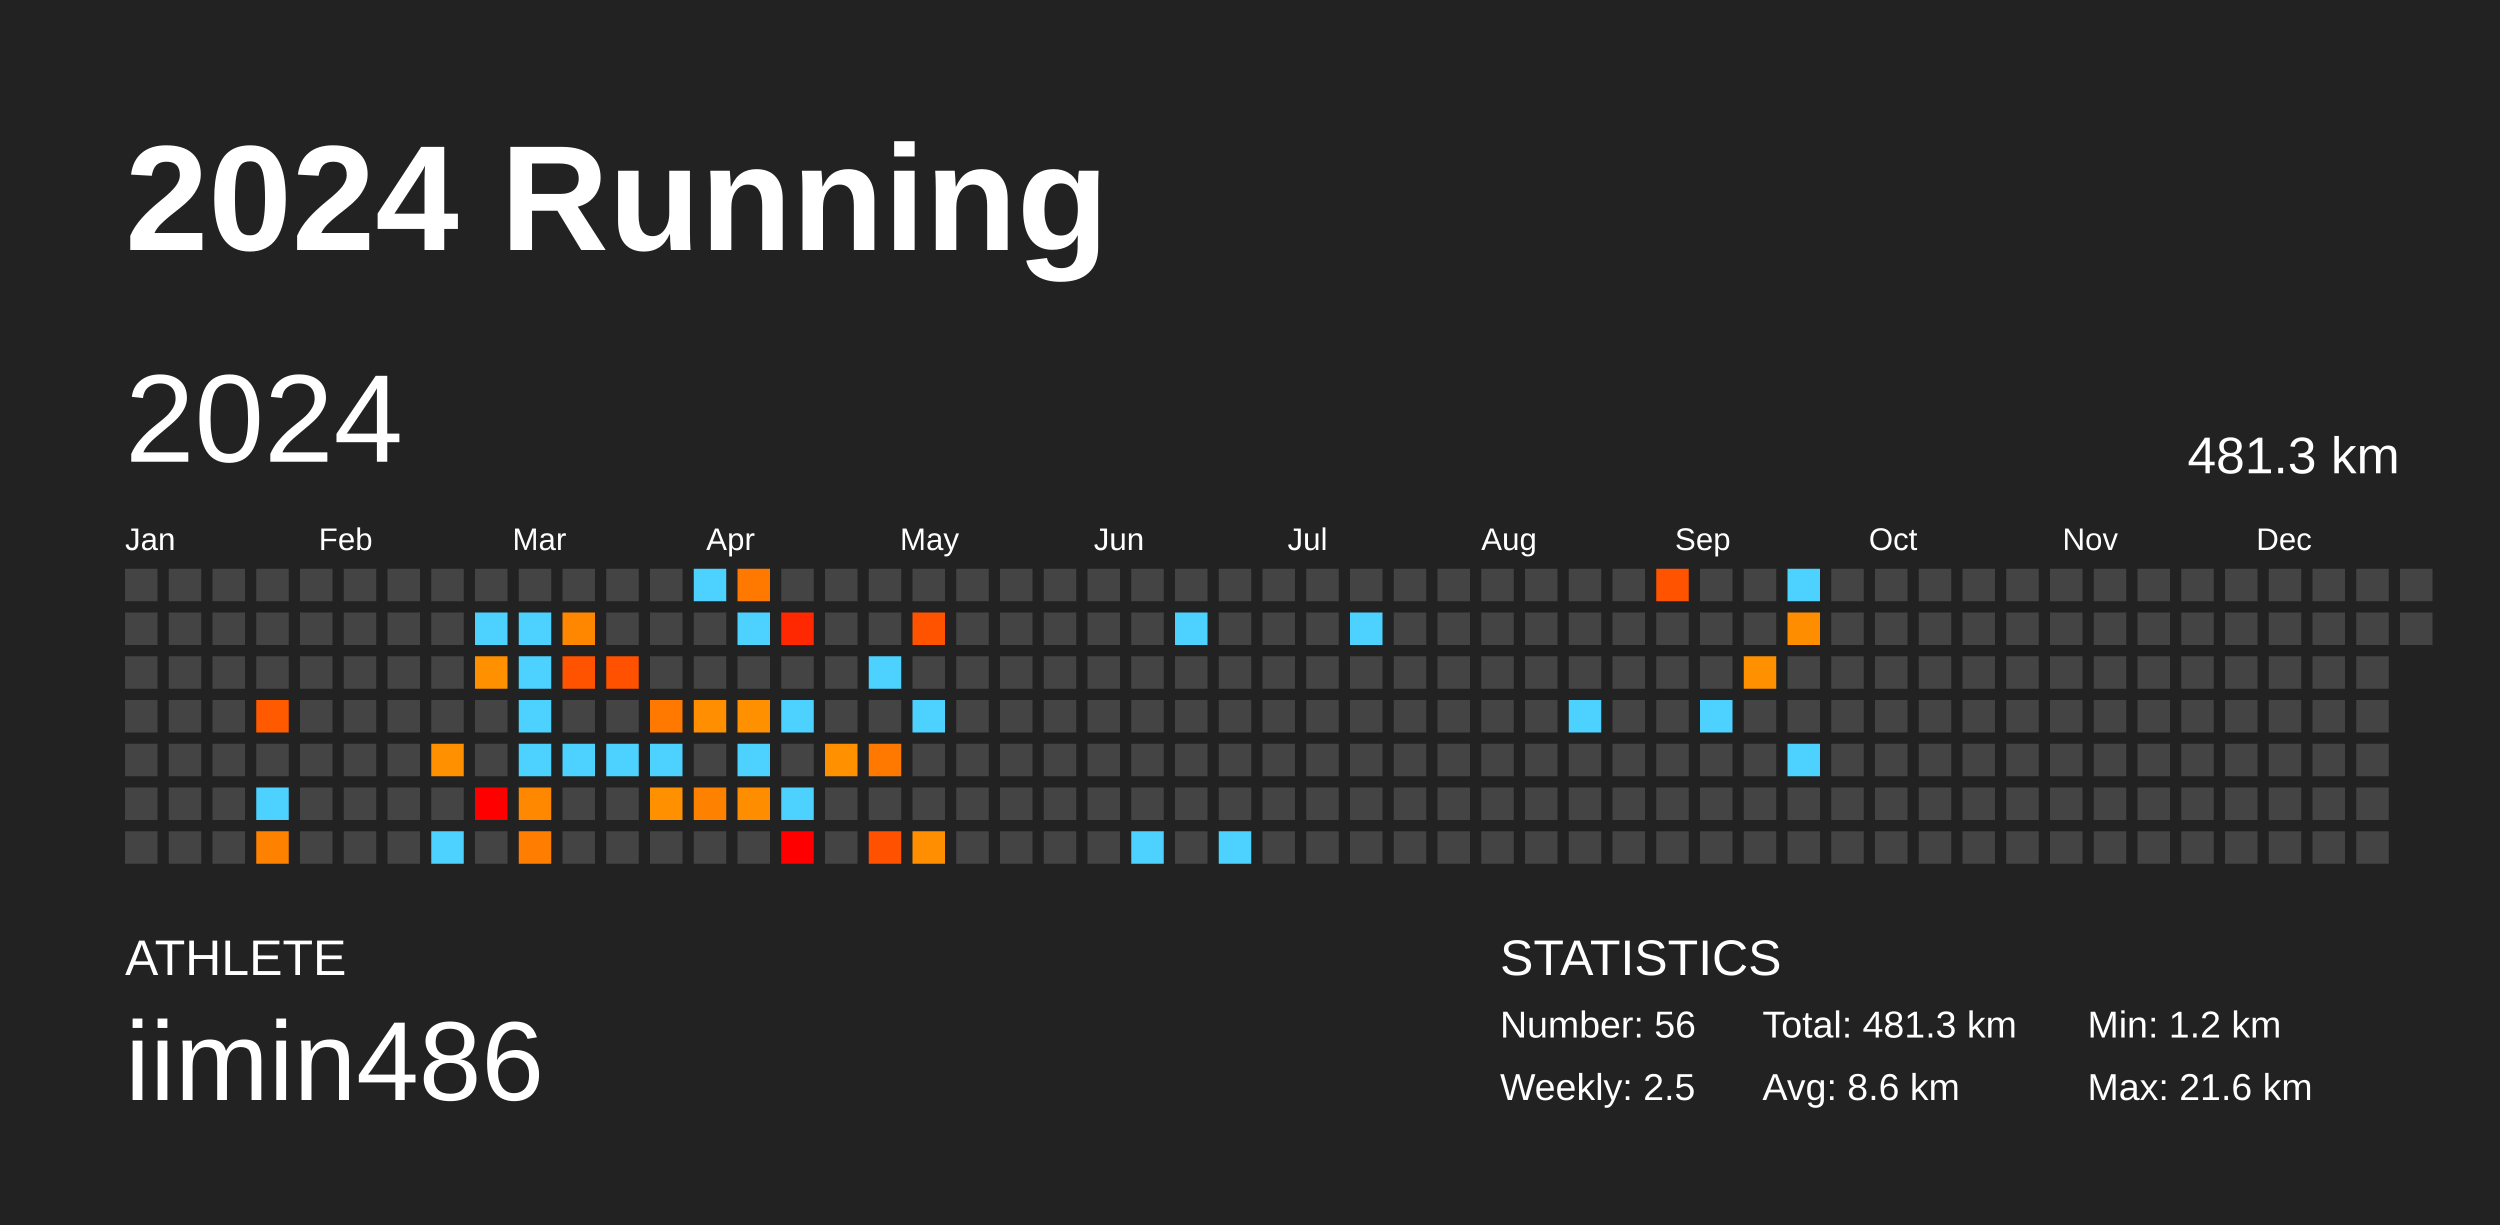
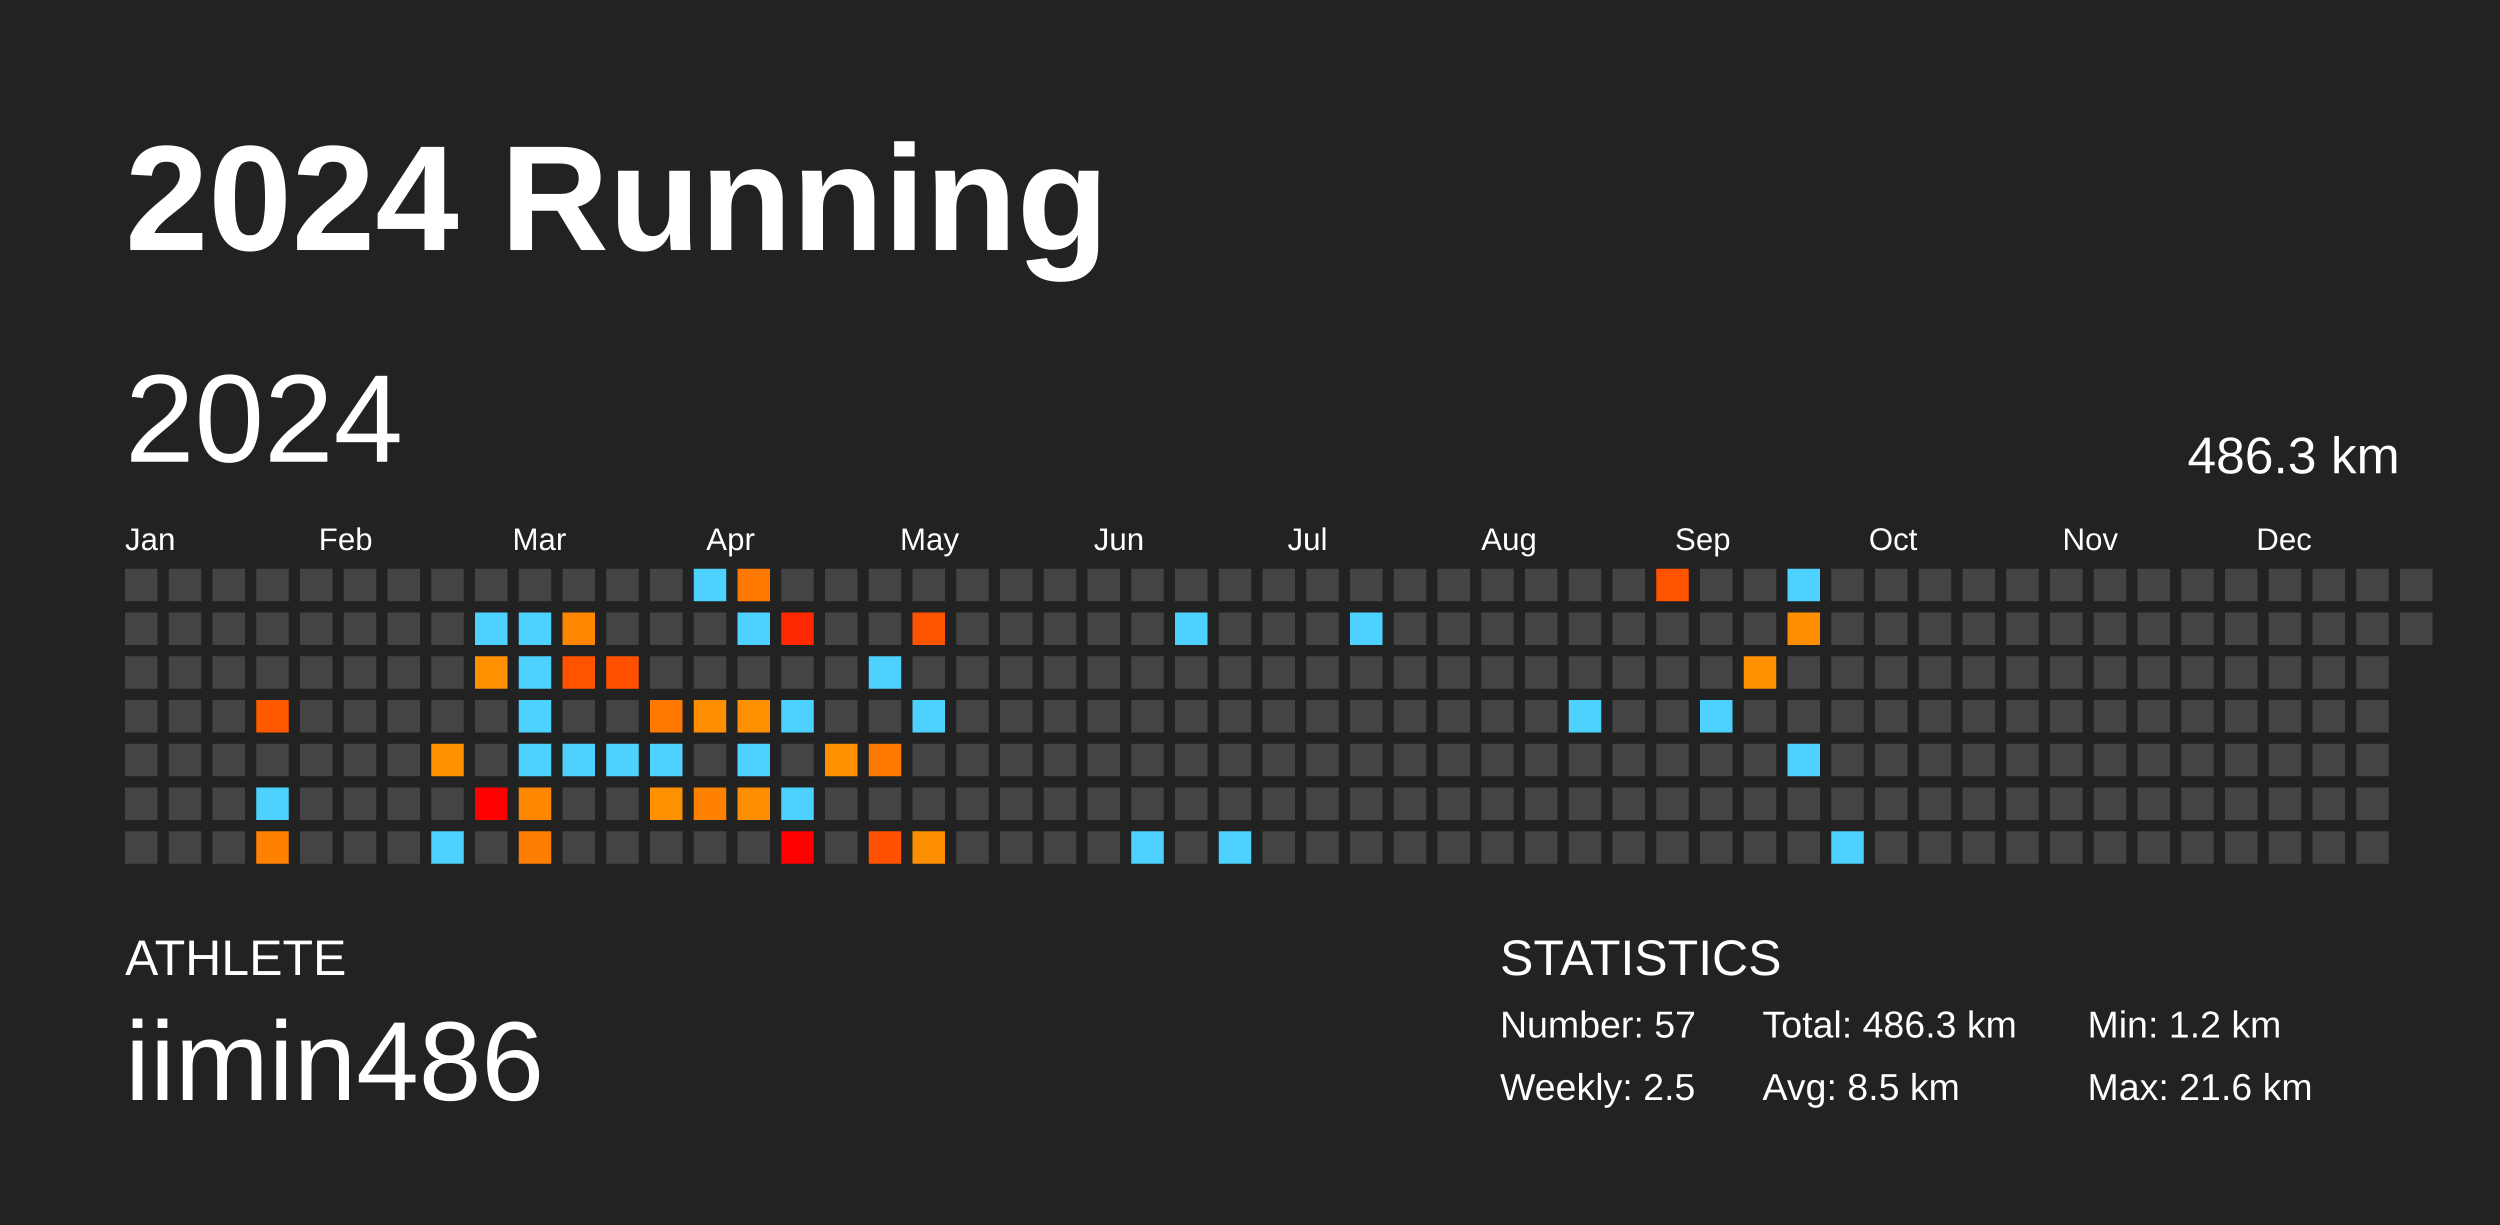
<svg xmlns="http://www.w3.org/2000/svg" baseProfile="full" height="98mm" version="1.1" viewBox="0,0,200,98" width="200mm">
  <defs />
  <rect fill="#222222" height="98" width="200" x="0" y="0" />
  <text fill="#FFFFFF" style="font-size:12px; font-family:Arial; font-weight:bold;" x="10" y="20">2024 Running</text>
  <text fill="#FFFFFF" style="font-size:4px; font-family:Arial" x="10" y="78">ATHLETE</text>
  <text fill="#FFFFFF" style="font-size:9px; font-family:Arial" x="10" y="88">iimin486</text>
  <text fill="#FFFFFF" style="font-size:4px; font-family:Arial" x="120" y="78">STATISTICS</text>
-   <text fill="#FFFFFF" style="font-size:3px; font-family:Arial" x="120" y="83">Number: 56</text>
+   <text fill="#FFFFFF" style="font-size:3px; font-family:Arial" x="120" y="83">Number: 57</text>
  <text fill="#FFFFFF" style="font-size:3px; font-family:Arial" x="120" y="88">Weekly: 2.5</text>
-   <text fill="#FFFFFF" style="font-size:3px; font-family:Arial" x="141" y="83">Total: 481.3 km</text>
-   <text fill="#FFFFFF" style="font-size:3px; font-family:Arial" x="141" y="88">Avg: 8.6 km</text>
+   <text fill="#FFFFFF" style="font-size:3px; font-family:Arial" x="141" y="83">Total: 486.3 km</text>
+   <text fill="#FFFFFF" style="font-size:3px; font-family:Arial" x="141" y="88">Avg: 8.5 km</text>
  <text fill="#FFFFFF" style="font-size:3px; font-family:Arial" x="167" y="83">Min: 1.2 km</text>
  <text fill="#FFFFFF" style="font-size:3px; font-family:Arial" x="167" y="88">Max: 21.6 km</text>
  <text dominant-baseline="hanging" fill="#FFFFFF" style="font-size:10.0px; font-family:Arial;" x="10" y="30">2024</text>
-   <text dominant-baseline="hanging" fill="#FFFFFF" style="font-size:4.125px; font-family:Arial;" x="175" y="35">481.3 km</text>
+   <text dominant-baseline="hanging" fill="#FFFFFF" style="font-size:4.125px; font-family:Arial;" x="175" y="35">486.3 km</text>
  <text fill="#FFFFFF" style="font-size:2.5px; font-family:Arial" x="10.0" y="44">Jan</text>
  <text fill="#FFFFFF" style="font-size:2.5px; font-family:Arial" x="25.5" y="44">Feb</text>
  <text fill="#FFFFFF" style="font-size:2.5px; font-family:Arial" x="41.0" y="44">Mar</text>
  <text fill="#FFFFFF" style="font-size:2.5px; font-family:Arial" x="56.5" y="44">Apr</text>
  <text fill="#FFFFFF" style="font-size:2.5px; font-family:Arial" x="72.0" y="44">May</text>
  <text fill="#FFFFFF" style="font-size:2.5px; font-family:Arial" x="87.5" y="44">Jun</text>
  <text fill="#FFFFFF" style="font-size:2.5px; font-family:Arial" x="103.0" y="44">Jul</text>
  <text fill="#FFFFFF" style="font-size:2.5px; font-family:Arial" x="118.5" y="44">Aug</text>
  <text fill="#FFFFFF" style="font-size:2.5px; font-family:Arial" x="134.0" y="44">Sep</text>
  <text fill="#FFFFFF" style="font-size:2.5px; font-family:Arial" x="149.5" y="44">Oct</text>
  <text fill="#FFFFFF" style="font-size:2.5px; font-family:Arial" x="165.0" y="44">Nov</text>
  <text fill="#FFFFFF" style="font-size:2.5px; font-family:Arial" x="180.5" y="44">Dec</text>
  <rect fill="#444444" height="2.6" width="2.6" x="10.0" y="45.5" />
  <rect fill="#444444" height="2.6" width="2.6" x="10.0" y="49.0" />
  <rect fill="#444444" height="2.6" width="2.6" x="10.0" y="52.5" />
  <rect fill="#444444" height="2.6" width="2.6" x="10.0" y="56.0" />
  <rect fill="#444444" height="2.6" width="2.6" x="10.0" y="59.5" />
  <rect fill="#444444" height="2.6" width="2.6" x="10.0" y="63.0" />
  <rect fill="#444444" height="2.6" width="2.6" x="10.0" y="66.5" />
  <rect fill="#444444" height="2.6" width="2.6" x="13.5" y="45.5" />
  <rect fill="#444444" height="2.6" width="2.6" x="13.5" y="49.0" />
  <rect fill="#444444" height="2.6" width="2.6" x="13.5" y="52.5" />
  <rect fill="#444444" height="2.6" width="2.6" x="13.5" y="56.0" />
  <rect fill="#444444" height="2.6" width="2.6" x="13.5" y="59.5" />
  <rect fill="#444444" height="2.6" width="2.6" x="13.5" y="63.0" />
  <rect fill="#444444" height="2.6" width="2.6" x="13.5" y="66.5" />
  <rect fill="#444444" height="2.6" width="2.6" x="17.0" y="45.5" />
  <rect fill="#444444" height="2.6" width="2.6" x="17.0" y="49.0" />
  <rect fill="#444444" height="2.6" width="2.6" x="17.0" y="52.5" />
  <rect fill="#444444" height="2.6" width="2.6" x="17.0" y="56.0" />
  <rect fill="#444444" height="2.6" width="2.6" x="17.0" y="59.5" />
  <rect fill="#444444" height="2.6" width="2.6" x="17.0" y="63.0" />
  <rect fill="#444444" height="2.6" width="2.6" x="17.0" y="66.5" />
  <rect fill="#444444" height="2.6" width="2.6" x="20.5" y="45.5" />
  <rect fill="#444444" height="2.6" width="2.6" x="20.5" y="49.0" />
  <rect fill="#444444" height="2.6" width="2.6" x="20.5" y="52.5" />
  <rect fill="#ff5a00" height="2.6" width="2.6" x="20.5" y="56.0" />
  <rect fill="#444444" height="2.6" width="2.6" x="20.5" y="59.5" />
  <rect fill="#4dd2ff" height="2.6" width="2.6" x="20.5" y="63.0" />
  <rect fill="#ff8100" height="2.6" width="2.6" x="20.5" y="66.5" />
  <rect fill="#444444" height="2.6" width="2.6" x="24.0" y="45.5" />
  <rect fill="#444444" height="2.6" width="2.6" x="24.0" y="49.0" />
  <rect fill="#444444" height="2.6" width="2.6" x="24.0" y="52.5" />
  <rect fill="#444444" height="2.6" width="2.6" x="24.0" y="56.0" />
  <rect fill="#444444" height="2.6" width="2.6" x="24.0" y="59.5" />
  <rect fill="#444444" height="2.6" width="2.6" x="24.0" y="63.0" />
  <rect fill="#444444" height="2.6" width="2.6" x="24.0" y="66.5" />
  <rect fill="#444444" height="2.6" width="2.6" x="27.5" y="45.5" />
  <rect fill="#444444" height="2.6" width="2.6" x="27.5" y="49.0" />
  <rect fill="#444444" height="2.6" width="2.6" x="27.5" y="52.5" />
  <rect fill="#444444" height="2.6" width="2.6" x="27.5" y="56.0" />
  <rect fill="#444444" height="2.6" width="2.6" x="27.5" y="59.5" />
  <rect fill="#444444" height="2.6" width="2.6" x="27.5" y="63.0" />
  <rect fill="#444444" height="2.6" width="2.6" x="27.5" y="66.5" />
  <rect fill="#444444" height="2.6" width="2.6" x="31.0" y="45.5" />
  <rect fill="#444444" height="2.6" width="2.6" x="31.0" y="49.0" />
  <rect fill="#444444" height="2.6" width="2.6" x="31.0" y="52.5" />
  <rect fill="#444444" height="2.6" width="2.6" x="31.0" y="56.0" />
  <rect fill="#444444" height="2.6" width="2.6" x="31.0" y="59.5" />
  <rect fill="#444444" height="2.6" width="2.6" x="31.0" y="63.0" />
  <rect fill="#444444" height="2.6" width="2.6" x="31.0" y="66.5" />
  <rect fill="#444444" height="2.6" width="2.6" x="34.5" y="45.5" />
  <rect fill="#444444" height="2.6" width="2.6" x="34.5" y="49.0" />
  <rect fill="#444444" height="2.6" width="2.6" x="34.5" y="52.5" />
  <rect fill="#444444" height="2.6" width="2.6" x="34.5" y="56.0" />
  <rect fill="#ff9100" height="2.6" width="2.6" x="34.5" y="59.5" />
  <rect fill="#444444" height="2.6" width="2.6" x="34.5" y="63.0" />
  <rect fill="#4dd2ff" height="2.6" width="2.6" x="34.5" y="66.5" />
  <rect fill="#444444" height="2.6" width="2.6" x="38.0" y="45.5" />
  <rect fill="#4dd2ff" height="2.6" width="2.6" x="38.0" y="49.0" />
  <rect fill="#ff9000" height="2.6" width="2.6" x="38.0" y="52.5" />
  <rect fill="#444444" height="2.6" width="2.6" x="38.0" y="56.0" />
  <rect fill="#444444" height="2.6" width="2.6" x="38.0" y="59.5" />
  <rect fill="red" height="2.6" width="2.6" x="38.0" y="63.0" />
  <rect fill="#444444" height="2.6" width="2.6" x="38.0" y="66.5" />
  <rect fill="#444444" height="2.6" width="2.6" x="41.5" y="45.5" />
  <rect fill="#4dd2ff" height="2.6" width="2.6" x="41.5" y="49.0" />
  <rect fill="#4dd2ff" height="2.6" width="2.6" x="41.5" y="52.5" />
  <rect fill="#4dd2ff" height="2.6" width="2.6" x="41.5" y="56.0" />
  <rect fill="#4dd2ff" height="2.6" width="2.6" x="41.5" y="59.5" />
  <rect fill="#ff8800" height="2.6" width="2.6" x="41.5" y="63.0" />
  <rect fill="#ff7d00" height="2.6" width="2.6" x="41.5" y="66.5" />
  <rect fill="#444444" height="2.6" width="2.6" x="45.0" y="45.5" />
  <rect fill="#ff8700" height="2.6" width="2.6" x="45.0" y="49.0" />
  <rect fill="#ff5300" height="2.6" width="2.6" x="45.0" y="52.5" />
  <rect fill="#444444" height="2.6" width="2.6" x="45.0" y="56.0" />
  <rect fill="#4dd2ff" height="2.6" width="2.6" x="45.0" y="59.5" />
  <rect fill="#444444" height="2.6" width="2.6" x="45.0" y="63.0" />
  <rect fill="#444444" height="2.6" width="2.6" x="45.0" y="66.5" />
  <rect fill="#444444" height="2.6" width="2.6" x="48.5" y="45.5" />
  <rect fill="#444444" height="2.6" width="2.6" x="48.5" y="49.0" />
  <rect fill="#ff5100" height="2.6" width="2.6" x="48.5" y="52.5" />
  <rect fill="#444444" height="2.6" width="2.6" x="48.5" y="56.0" />
  <rect fill="#4dd2ff" height="2.6" width="2.6" x="48.5" y="59.5" />
  <rect fill="#444444" height="2.6" width="2.6" x="48.5" y="63.0" />
  <rect fill="#444444" height="2.6" width="2.6" x="48.5" y="66.5" />
  <rect fill="#444444" height="2.6" width="2.6" x="52.0" y="45.5" />
  <rect fill="#444444" height="2.6" width="2.6" x="52.0" y="49.0" />
  <rect fill="#444444" height="2.6" width="2.6" x="52.0" y="52.5" />
  <rect fill="#ff7800" height="2.6" width="2.6" x="52.0" y="56.0" />
  <rect fill="#4dd2ff" height="2.6" width="2.6" x="52.0" y="59.5" />
  <rect fill="#ff9100" height="2.6" width="2.6" x="52.0" y="63.0" />
  <rect fill="#444444" height="2.6" width="2.6" x="52.0" y="66.5" />
  <rect fill="#4dd2ff" height="2.6" width="2.6" x="55.5" y="45.5" />
  <rect fill="#444444" height="2.6" width="2.6" x="55.5" y="49.0" />
  <rect fill="#444444" height="2.6" width="2.6" x="55.5" y="52.5" />
  <rect fill="#ff8f00" height="2.6" width="2.6" x="55.5" y="56.0" />
  <rect fill="#444444" height="2.6" width="2.6" x="55.5" y="59.5" />
  <rect fill="#ff8100" height="2.6" width="2.6" x="55.5" y="63.0" />
  <rect fill="#444444" height="2.6" width="2.6" x="55.5" y="66.5" />
  <rect fill="#ff7800" height="2.6" width="2.6" x="59.0" y="45.5" />
  <rect fill="#4dd2ff" height="2.6" width="2.6" x="59.0" y="49.0" />
  <rect fill="#444444" height="2.6" width="2.6" x="59.0" y="52.5" />
  <rect fill="#ff9100" height="2.6" width="2.6" x="59.0" y="56.0" />
  <rect fill="#4dd2ff" height="2.6" width="2.6" x="59.0" y="59.5" />
  <rect fill="#ff8d00" height="2.6" width="2.6" x="59.0" y="63.0" />
  <rect fill="#444444" height="2.6" width="2.6" x="59.0" y="66.5" />
  <rect fill="#444444" height="2.6" width="2.6" x="62.5" y="45.5" />
  <rect fill="#ff2800" height="2.6" width="2.6" x="62.5" y="49.0" />
  <rect fill="#444444" height="2.6" width="2.6" x="62.5" y="52.5" />
  <rect fill="#4dd2ff" height="2.6" width="2.6" x="62.5" y="56.0" />
  <rect fill="#444444" height="2.6" width="2.6" x="62.5" y="59.5" />
  <rect fill="#4dd2ff" height="2.6" width="2.6" x="62.5" y="63.0" />
  <rect fill="red" height="2.6" width="2.6" x="62.5" y="66.5" />
  <rect fill="#444444" height="2.6" width="2.6" x="66.0" y="45.5" />
  <rect fill="#444444" height="2.6" width="2.6" x="66.0" y="49.0" />
  <rect fill="#444444" height="2.6" width="2.6" x="66.0" y="52.5" />
  <rect fill="#444444" height="2.6" width="2.6" x="66.0" y="56.0" />
  <rect fill="#ff9100" height="2.6" width="2.6" x="66.0" y="59.5" />
  <rect fill="#444444" height="2.6" width="2.6" x="66.0" y="63.0" />
  <rect fill="#444444" height="2.6" width="2.6" x="66.0" y="66.5" />
  <rect fill="#444444" height="2.6" width="2.6" x="69.5" y="45.5" />
  <rect fill="#444444" height="2.6" width="2.6" x="69.5" y="49.0" />
  <rect fill="#4dd2ff" height="2.6" width="2.6" x="69.5" y="52.5" />
  <rect fill="#444444" height="2.6" width="2.6" x="69.5" y="56.0" />
  <rect fill="#ff7800" height="2.6" width="2.6" x="69.5" y="59.5" />
  <rect fill="#444444" height="2.6" width="2.6" x="69.5" y="63.0" />
  <rect fill="#ff5100" height="2.6" width="2.6" x="69.5" y="66.5" />
  <rect fill="#444444" height="2.6" width="2.6" x="73.0" y="45.5" />
  <rect fill="#ff5300" height="2.6" width="2.6" x="73.0" y="49.0" />
  <rect fill="#444444" height="2.6" width="2.6" x="73.0" y="52.5" />
  <rect fill="#4dd2ff" height="2.6" width="2.6" x="73.0" y="56.0" />
  <rect fill="#444444" height="2.6" width="2.6" x="73.0" y="59.5" />
  <rect fill="#444444" height="2.6" width="2.6" x="73.0" y="63.0" />
  <rect fill="#ff8f00" height="2.6" width="2.6" x="73.0" y="66.5" />
  <rect fill="#444444" height="2.6" width="2.6" x="76.5" y="45.5" />
  <rect fill="#444444" height="2.6" width="2.6" x="76.5" y="49.0" />
  <rect fill="#444444" height="2.6" width="2.6" x="76.5" y="52.5" />
  <rect fill="#444444" height="2.6" width="2.6" x="76.5" y="56.0" />
  <rect fill="#444444" height="2.6" width="2.6" x="76.5" y="59.5" />
  <rect fill="#444444" height="2.6" width="2.6" x="76.5" y="63.0" />
  <rect fill="#444444" height="2.6" width="2.6" x="76.5" y="66.5" />
  <rect fill="#444444" height="2.6" width="2.6" x="80.0" y="45.5" />
  <rect fill="#444444" height="2.6" width="2.6" x="80.0" y="49.0" />
  <rect fill="#444444" height="2.6" width="2.6" x="80.0" y="52.5" />
  <rect fill="#444444" height="2.6" width="2.6" x="80.0" y="56.0" />
  <rect fill="#444444" height="2.6" width="2.6" x="80.0" y="59.5" />
  <rect fill="#444444" height="2.6" width="2.6" x="80.0" y="63.0" />
  <rect fill="#444444" height="2.6" width="2.6" x="80.0" y="66.5" />
  <rect fill="#444444" height="2.6" width="2.6" x="83.5" y="45.5" />
  <rect fill="#444444" height="2.6" width="2.6" x="83.5" y="49.0" />
  <rect fill="#444444" height="2.6" width="2.6" x="83.5" y="52.5" />
  <rect fill="#444444" height="2.6" width="2.6" x="83.5" y="56.0" />
  <rect fill="#444444" height="2.6" width="2.6" x="83.5" y="59.5" />
  <rect fill="#444444" height="2.6" width="2.6" x="83.5" y="63.0" />
  <rect fill="#444444" height="2.6" width="2.6" x="83.5" y="66.5" />
  <rect fill="#444444" height="2.6" width="2.6" x="87.0" y="45.5" />
  <rect fill="#444444" height="2.6" width="2.6" x="87.0" y="49.0" />
  <rect fill="#444444" height="2.6" width="2.6" x="87.0" y="52.5" />
  <rect fill="#444444" height="2.6" width="2.6" x="87.0" y="56.0" />
  <rect fill="#444444" height="2.6" width="2.6" x="87.0" y="59.5" />
  <rect fill="#444444" height="2.6" width="2.6" x="87.0" y="63.0" />
  <rect fill="#444444" height="2.6" width="2.6" x="87.0" y="66.5" />
  <rect fill="#444444" height="2.6" width="2.6" x="90.5" y="45.5" />
  <rect fill="#444444" height="2.6" width="2.6" x="90.5" y="49.0" />
  <rect fill="#444444" height="2.6" width="2.6" x="90.5" y="52.5" />
  <rect fill="#444444" height="2.6" width="2.6" x="90.5" y="56.0" />
  <rect fill="#444444" height="2.6" width="2.6" x="90.5" y="59.5" />
  <rect fill="#444444" height="2.6" width="2.6" x="90.5" y="63.0" />
  <rect fill="#4dd2ff" height="2.6" width="2.6" x="90.5" y="66.5" />
  <rect fill="#444444" height="2.6" width="2.6" x="94.0" y="45.5" />
  <rect fill="#4dd2ff" height="2.6" width="2.6" x="94.0" y="49.0" />
  <rect fill="#444444" height="2.6" width="2.6" x="94.0" y="52.5" />
  <rect fill="#444444" height="2.6" width="2.6" x="94.0" y="56.0" />
  <rect fill="#444444" height="2.6" width="2.6" x="94.0" y="59.5" />
  <rect fill="#444444" height="2.6" width="2.6" x="94.0" y="63.0" />
  <rect fill="#444444" height="2.6" width="2.6" x="94.0" y="66.5" />
  <rect fill="#444444" height="2.6" width="2.6" x="97.5" y="45.5" />
  <rect fill="#444444" height="2.6" width="2.6" x="97.5" y="49.0" />
  <rect fill="#444444" height="2.6" width="2.6" x="97.5" y="52.5" />
  <rect fill="#444444" height="2.6" width="2.6" x="97.5" y="56.0" />
  <rect fill="#444444" height="2.6" width="2.6" x="97.5" y="59.5" />
  <rect fill="#444444" height="2.6" width="2.6" x="97.5" y="63.0" />
  <rect fill="#4dd2ff" height="2.6" width="2.6" x="97.5" y="66.5" />
  <rect fill="#444444" height="2.6" width="2.6" x="101.0" y="45.5" />
  <rect fill="#444444" height="2.6" width="2.6" x="101.0" y="49.0" />
  <rect fill="#444444" height="2.6" width="2.6" x="101.0" y="52.5" />
  <rect fill="#444444" height="2.6" width="2.6" x="101.0" y="56.0" />
  <rect fill="#444444" height="2.6" width="2.6" x="101.0" y="59.5" />
  <rect fill="#444444" height="2.6" width="2.6" x="101.0" y="63.0" />
  <rect fill="#444444" height="2.6" width="2.6" x="101.0" y="66.5" />
  <rect fill="#444444" height="2.6" width="2.6" x="104.5" y="45.5" />
  <rect fill="#444444" height="2.6" width="2.6" x="104.5" y="49.0" />
  <rect fill="#444444" height="2.6" width="2.6" x="104.5" y="52.5" />
  <rect fill="#444444" height="2.6" width="2.6" x="104.5" y="56.0" />
  <rect fill="#444444" height="2.6" width="2.6" x="104.5" y="59.5" />
  <rect fill="#444444" height="2.6" width="2.6" x="104.5" y="63.0" />
  <rect fill="#444444" height="2.6" width="2.6" x="104.5" y="66.5" />
  <rect fill="#444444" height="2.6" width="2.6" x="108.0" y="45.5" />
  <rect fill="#4dd2ff" height="2.6" width="2.6" x="108.0" y="49.0" />
  <rect fill="#444444" height="2.6" width="2.6" x="108.0" y="52.5" />
  <rect fill="#444444" height="2.6" width="2.6" x="108.0" y="56.0" />
  <rect fill="#444444" height="2.6" width="2.6" x="108.0" y="59.5" />
  <rect fill="#444444" height="2.6" width="2.6" x="108.0" y="63.0" />
  <rect fill="#444444" height="2.6" width="2.6" x="108.0" y="66.5" />
  <rect fill="#444444" height="2.6" width="2.6" x="111.5" y="45.5" />
  <rect fill="#444444" height="2.6" width="2.6" x="111.5" y="49.0" />
  <rect fill="#444444" height="2.6" width="2.6" x="111.5" y="52.5" />
  <rect fill="#444444" height="2.6" width="2.6" x="111.5" y="56.0" />
  <rect fill="#444444" height="2.6" width="2.6" x="111.5" y="59.5" />
  <rect fill="#444444" height="2.6" width="2.6" x="111.5" y="63.0" />
  <rect fill="#444444" height="2.6" width="2.6" x="111.5" y="66.5" />
  <rect fill="#444444" height="2.6" width="2.6" x="115.0" y="45.5" />
  <rect fill="#444444" height="2.6" width="2.6" x="115.0" y="49.0" />
  <rect fill="#444444" height="2.6" width="2.6" x="115.0" y="52.5" />
  <rect fill="#444444" height="2.6" width="2.6" x="115.0" y="56.0" />
  <rect fill="#444444" height="2.6" width="2.6" x="115.0" y="59.5" />
  <rect fill="#444444" height="2.6" width="2.6" x="115.0" y="63.0" />
  <rect fill="#444444" height="2.6" width="2.6" x="115.0" y="66.5" />
  <rect fill="#444444" height="2.6" width="2.6" x="118.5" y="45.5" />
  <rect fill="#444444" height="2.6" width="2.6" x="118.5" y="49.0" />
  <rect fill="#444444" height="2.6" width="2.6" x="118.5" y="52.5" />
  <rect fill="#444444" height="2.6" width="2.6" x="118.5" y="56.0" />
  <rect fill="#444444" height="2.6" width="2.6" x="118.5" y="59.5" />
  <rect fill="#444444" height="2.6" width="2.6" x="118.5" y="63.0" />
  <rect fill="#444444" height="2.6" width="2.6" x="118.5" y="66.5" />
  <rect fill="#444444" height="2.6" width="2.6" x="122.0" y="45.5" />
  <rect fill="#444444" height="2.6" width="2.6" x="122.0" y="49.0" />
  <rect fill="#444444" height="2.6" width="2.6" x="122.0" y="52.5" />
  <rect fill="#444444" height="2.6" width="2.6" x="122.0" y="56.0" />
  <rect fill="#444444" height="2.6" width="2.6" x="122.0" y="59.5" />
  <rect fill="#444444" height="2.6" width="2.6" x="122.0" y="63.0" />
  <rect fill="#444444" height="2.6" width="2.6" x="122.0" y="66.5" />
  <rect fill="#444444" height="2.6" width="2.6" x="125.5" y="45.5" />
  <rect fill="#444444" height="2.6" width="2.6" x="125.5" y="49.0" />
  <rect fill="#444444" height="2.6" width="2.6" x="125.5" y="52.5" />
  <rect fill="#4dd2ff" height="2.6" width="2.6" x="125.5" y="56.0" />
  <rect fill="#444444" height="2.6" width="2.6" x="125.5" y="59.5" />
  <rect fill="#444444" height="2.6" width="2.6" x="125.5" y="63.0" />
  <rect fill="#444444" height="2.6" width="2.6" x="125.5" y="66.5" />
  <rect fill="#444444" height="2.6" width="2.6" x="129.0" y="45.5" />
  <rect fill="#444444" height="2.6" width="2.6" x="129.0" y="49.0" />
  <rect fill="#444444" height="2.6" width="2.6" x="129.0" y="52.5" />
  <rect fill="#444444" height="2.6" width="2.6" x="129.0" y="56.0" />
  <rect fill="#444444" height="2.6" width="2.6" x="129.0" y="59.5" />
  <rect fill="#444444" height="2.6" width="2.6" x="129.0" y="63.0" />
  <rect fill="#444444" height="2.6" width="2.6" x="129.0" y="66.5" />
  <rect fill="#ff5300" height="2.6" width="2.6" x="132.5" y="45.5" />
  <rect fill="#444444" height="2.6" width="2.6" x="132.5" y="49.0" />
  <rect fill="#444444" height="2.6" width="2.6" x="132.5" y="52.5" />
  <rect fill="#444444" height="2.6" width="2.6" x="132.5" y="56.0" />
  <rect fill="#444444" height="2.6" width="2.6" x="132.5" y="59.5" />
  <rect fill="#444444" height="2.6" width="2.6" x="132.5" y="63.0" />
  <rect fill="#444444" height="2.6" width="2.6" x="132.5" y="66.5" />
  <rect fill="#444444" height="2.6" width="2.6" x="136.0" y="45.5" />
  <rect fill="#444444" height="2.6" width="2.6" x="136.0" y="49.0" />
  <rect fill="#444444" height="2.6" width="2.6" x="136.0" y="52.5" />
  <rect fill="#4dd2ff" height="2.6" width="2.6" x="136.0" y="56.0" />
  <rect fill="#444444" height="2.6" width="2.6" x="136.0" y="59.5" />
  <rect fill="#444444" height="2.6" width="2.6" x="136.0" y="63.0" />
  <rect fill="#444444" height="2.6" width="2.6" x="136.0" y="66.5" />
  <rect fill="#444444" height="2.6" width="2.6" x="139.5" y="45.5" />
  <rect fill="#444444" height="2.6" width="2.6" x="139.5" y="49.0" />
  <rect fill="#ff9100" height="2.6" width="2.6" x="139.5" y="52.5" />
  <rect fill="#444444" height="2.6" width="2.6" x="139.5" y="56.0" />
  <rect fill="#444444" height="2.6" width="2.6" x="139.5" y="59.5" />
  <rect fill="#444444" height="2.6" width="2.6" x="139.5" y="63.0" />
  <rect fill="#444444" height="2.6" width="2.6" x="139.5" y="66.5" />
  <rect fill="#4dd2ff" height="2.6" width="2.6" x="143.0" y="45.5" />
  <rect fill="#ff8d00" height="2.6" width="2.6" x="143.0" y="49.0" />
  <rect fill="#444444" height="2.6" width="2.6" x="143.0" y="52.5" />
  <rect fill="#444444" height="2.6" width="2.6" x="143.0" y="56.0" />
  <rect fill="#4dd2ff" height="2.6" width="2.6" x="143.0" y="59.5" />
  <rect fill="#444444" height="2.6" width="2.6" x="143.0" y="63.0" />
  <rect fill="#444444" height="2.6" width="2.6" x="143.0" y="66.5" />
  <rect fill="#444444" height="2.6" width="2.6" x="146.5" y="45.5" />
  <rect fill="#444444" height="2.6" width="2.6" x="146.5" y="49.0" />
  <rect fill="#444444" height="2.6" width="2.6" x="146.5" y="52.5" />
  <rect fill="#444444" height="2.6" width="2.6" x="146.5" y="56.0" />
  <rect fill="#444444" height="2.6" width="2.6" x="146.5" y="59.5" />
  <rect fill="#444444" height="2.6" width="2.6" x="146.5" y="63.0" />
-   <rect fill="#444444" height="2.6" width="2.6" x="146.5" y="66.5" />
+   <rect fill="#4dd2ff" height="2.6" width="2.6" x="146.5" y="66.5" />
  <rect fill="#444444" height="2.6" width="2.6" x="150.0" y="45.5" />
  <rect fill="#444444" height="2.6" width="2.6" x="150.0" y="49.0" />
  <rect fill="#444444" height="2.6" width="2.6" x="150.0" y="52.5" />
  <rect fill="#444444" height="2.6" width="2.6" x="150.0" y="56.0" />
  <rect fill="#444444" height="2.6" width="2.6" x="150.0" y="59.5" />
  <rect fill="#444444" height="2.6" width="2.6" x="150.0" y="63.0" />
  <rect fill="#444444" height="2.6" width="2.6" x="150.0" y="66.5" />
  <rect fill="#444444" height="2.6" width="2.6" x="153.5" y="45.5" />
  <rect fill="#444444" height="2.6" width="2.6" x="153.5" y="49.0" />
  <rect fill="#444444" height="2.6" width="2.6" x="153.5" y="52.5" />
  <rect fill="#444444" height="2.6" width="2.6" x="153.5" y="56.0" />
  <rect fill="#444444" height="2.6" width="2.6" x="153.5" y="59.5" />
  <rect fill="#444444" height="2.6" width="2.6" x="153.5" y="63.0" />
  <rect fill="#444444" height="2.6" width="2.6" x="153.5" y="66.5" />
  <rect fill="#444444" height="2.6" width="2.6" x="157.0" y="45.5" />
  <rect fill="#444444" height="2.6" width="2.6" x="157.0" y="49.0" />
  <rect fill="#444444" height="2.6" width="2.6" x="157.0" y="52.5" />
  <rect fill="#444444" height="2.6" width="2.6" x="157.0" y="56.0" />
  <rect fill="#444444" height="2.6" width="2.6" x="157.0" y="59.5" />
  <rect fill="#444444" height="2.6" width="2.6" x="157.0" y="63.0" />
  <rect fill="#444444" height="2.6" width="2.6" x="157.0" y="66.5" />
  <rect fill="#444444" height="2.6" width="2.6" x="160.5" y="45.5" />
  <rect fill="#444444" height="2.6" width="2.6" x="160.5" y="49.0" />
  <rect fill="#444444" height="2.6" width="2.6" x="160.5" y="52.5" />
  <rect fill="#444444" height="2.6" width="2.6" x="160.5" y="56.0" />
  <rect fill="#444444" height="2.6" width="2.6" x="160.5" y="59.5" />
  <rect fill="#444444" height="2.6" width="2.6" x="160.5" y="63.0" />
  <rect fill="#444444" height="2.6" width="2.6" x="160.5" y="66.5" />
  <rect fill="#444444" height="2.6" width="2.6" x="164.0" y="45.5" />
  <rect fill="#444444" height="2.6" width="2.6" x="164.0" y="49.0" />
  <rect fill="#444444" height="2.6" width="2.6" x="164.0" y="52.5" />
  <rect fill="#444444" height="2.6" width="2.6" x="164.0" y="56.0" />
  <rect fill="#444444" height="2.6" width="2.6" x="164.0" y="59.5" />
  <rect fill="#444444" height="2.6" width="2.6" x="164.0" y="63.0" />
  <rect fill="#444444" height="2.6" width="2.6" x="164.0" y="66.5" />
  <rect fill="#444444" height="2.6" width="2.6" x="167.5" y="45.5" />
  <rect fill="#444444" height="2.6" width="2.6" x="167.5" y="49.0" />
  <rect fill="#444444" height="2.6" width="2.6" x="167.5" y="52.5" />
  <rect fill="#444444" height="2.6" width="2.6" x="167.5" y="56.0" />
  <rect fill="#444444" height="2.6" width="2.6" x="167.5" y="59.5" />
  <rect fill="#444444" height="2.6" width="2.6" x="167.5" y="63.0" />
  <rect fill="#444444" height="2.6" width="2.6" x="167.5" y="66.5" />
  <rect fill="#444444" height="2.6" width="2.6" x="171.0" y="45.5" />
  <rect fill="#444444" height="2.6" width="2.6" x="171.0" y="49.0" />
  <rect fill="#444444" height="2.6" width="2.6" x="171.0" y="52.5" />
  <rect fill="#444444" height="2.6" width="2.6" x="171.0" y="56.0" />
  <rect fill="#444444" height="2.6" width="2.6" x="171.0" y="59.5" />
  <rect fill="#444444" height="2.6" width="2.6" x="171.0" y="63.0" />
  <rect fill="#444444" height="2.6" width="2.6" x="171.0" y="66.5" />
  <rect fill="#444444" height="2.6" width="2.6" x="174.5" y="45.5" />
  <rect fill="#444444" height="2.6" width="2.6" x="174.5" y="49.0" />
  <rect fill="#444444" height="2.6" width="2.6" x="174.5" y="52.5" />
  <rect fill="#444444" height="2.6" width="2.6" x="174.5" y="56.0" />
  <rect fill="#444444" height="2.6" width="2.6" x="174.5" y="59.5" />
  <rect fill="#444444" height="2.6" width="2.6" x="174.5" y="63.0" />
  <rect fill="#444444" height="2.6" width="2.6" x="174.5" y="66.5" />
  <rect fill="#444444" height="2.6" width="2.6" x="178.0" y="45.5" />
  <rect fill="#444444" height="2.6" width="2.6" x="178.0" y="49.0" />
  <rect fill="#444444" height="2.6" width="2.6" x="178.0" y="52.5" />
  <rect fill="#444444" height="2.6" width="2.6" x="178.0" y="56.0" />
  <rect fill="#444444" height="2.6" width="2.6" x="178.0" y="59.5" />
  <rect fill="#444444" height="2.6" width="2.6" x="178.0" y="63.0" />
  <rect fill="#444444" height="2.6" width="2.6" x="178.0" y="66.5" />
  <rect fill="#444444" height="2.6" width="2.6" x="181.5" y="45.5" />
  <rect fill="#444444" height="2.6" width="2.6" x="181.5" y="49.0" />
  <rect fill="#444444" height="2.6" width="2.6" x="181.5" y="52.5" />
  <rect fill="#444444" height="2.6" width="2.6" x="181.5" y="56.0" />
  <rect fill="#444444" height="2.6" width="2.6" x="181.5" y="59.5" />
  <rect fill="#444444" height="2.6" width="2.6" x="181.5" y="63.0" />
  <rect fill="#444444" height="2.6" width="2.6" x="181.5" y="66.5" />
  <rect fill="#444444" height="2.6" width="2.6" x="185.0" y="45.5" />
  <rect fill="#444444" height="2.6" width="2.6" x="185.0" y="49.0" />
  <rect fill="#444444" height="2.6" width="2.6" x="185.0" y="52.5" />
  <rect fill="#444444" height="2.6" width="2.6" x="185.0" y="56.0" />
  <rect fill="#444444" height="2.6" width="2.6" x="185.0" y="59.5" />
  <rect fill="#444444" height="2.6" width="2.6" x="185.0" y="63.0" />
  <rect fill="#444444" height="2.6" width="2.6" x="185.0" y="66.5" />
  <rect fill="#444444" height="2.6" width="2.6" x="188.5" y="45.5" />
  <rect fill="#444444" height="2.6" width="2.6" x="188.5" y="49.0" />
  <rect fill="#444444" height="2.6" width="2.6" x="188.5" y="52.5" />
  <rect fill="#444444" height="2.6" width="2.6" x="188.5" y="56.0" />
  <rect fill="#444444" height="2.6" width="2.6" x="188.5" y="59.5" />
  <rect fill="#444444" height="2.6" width="2.6" x="188.5" y="63.0" />
  <rect fill="#444444" height="2.6" width="2.6" x="188.5" y="66.5" />
  <rect fill="#444444" height="2.6" width="2.6" x="192.0" y="45.5" />
  <rect fill="#444444" height="2.6" width="2.6" x="192.0" y="49.0" />
</svg>
